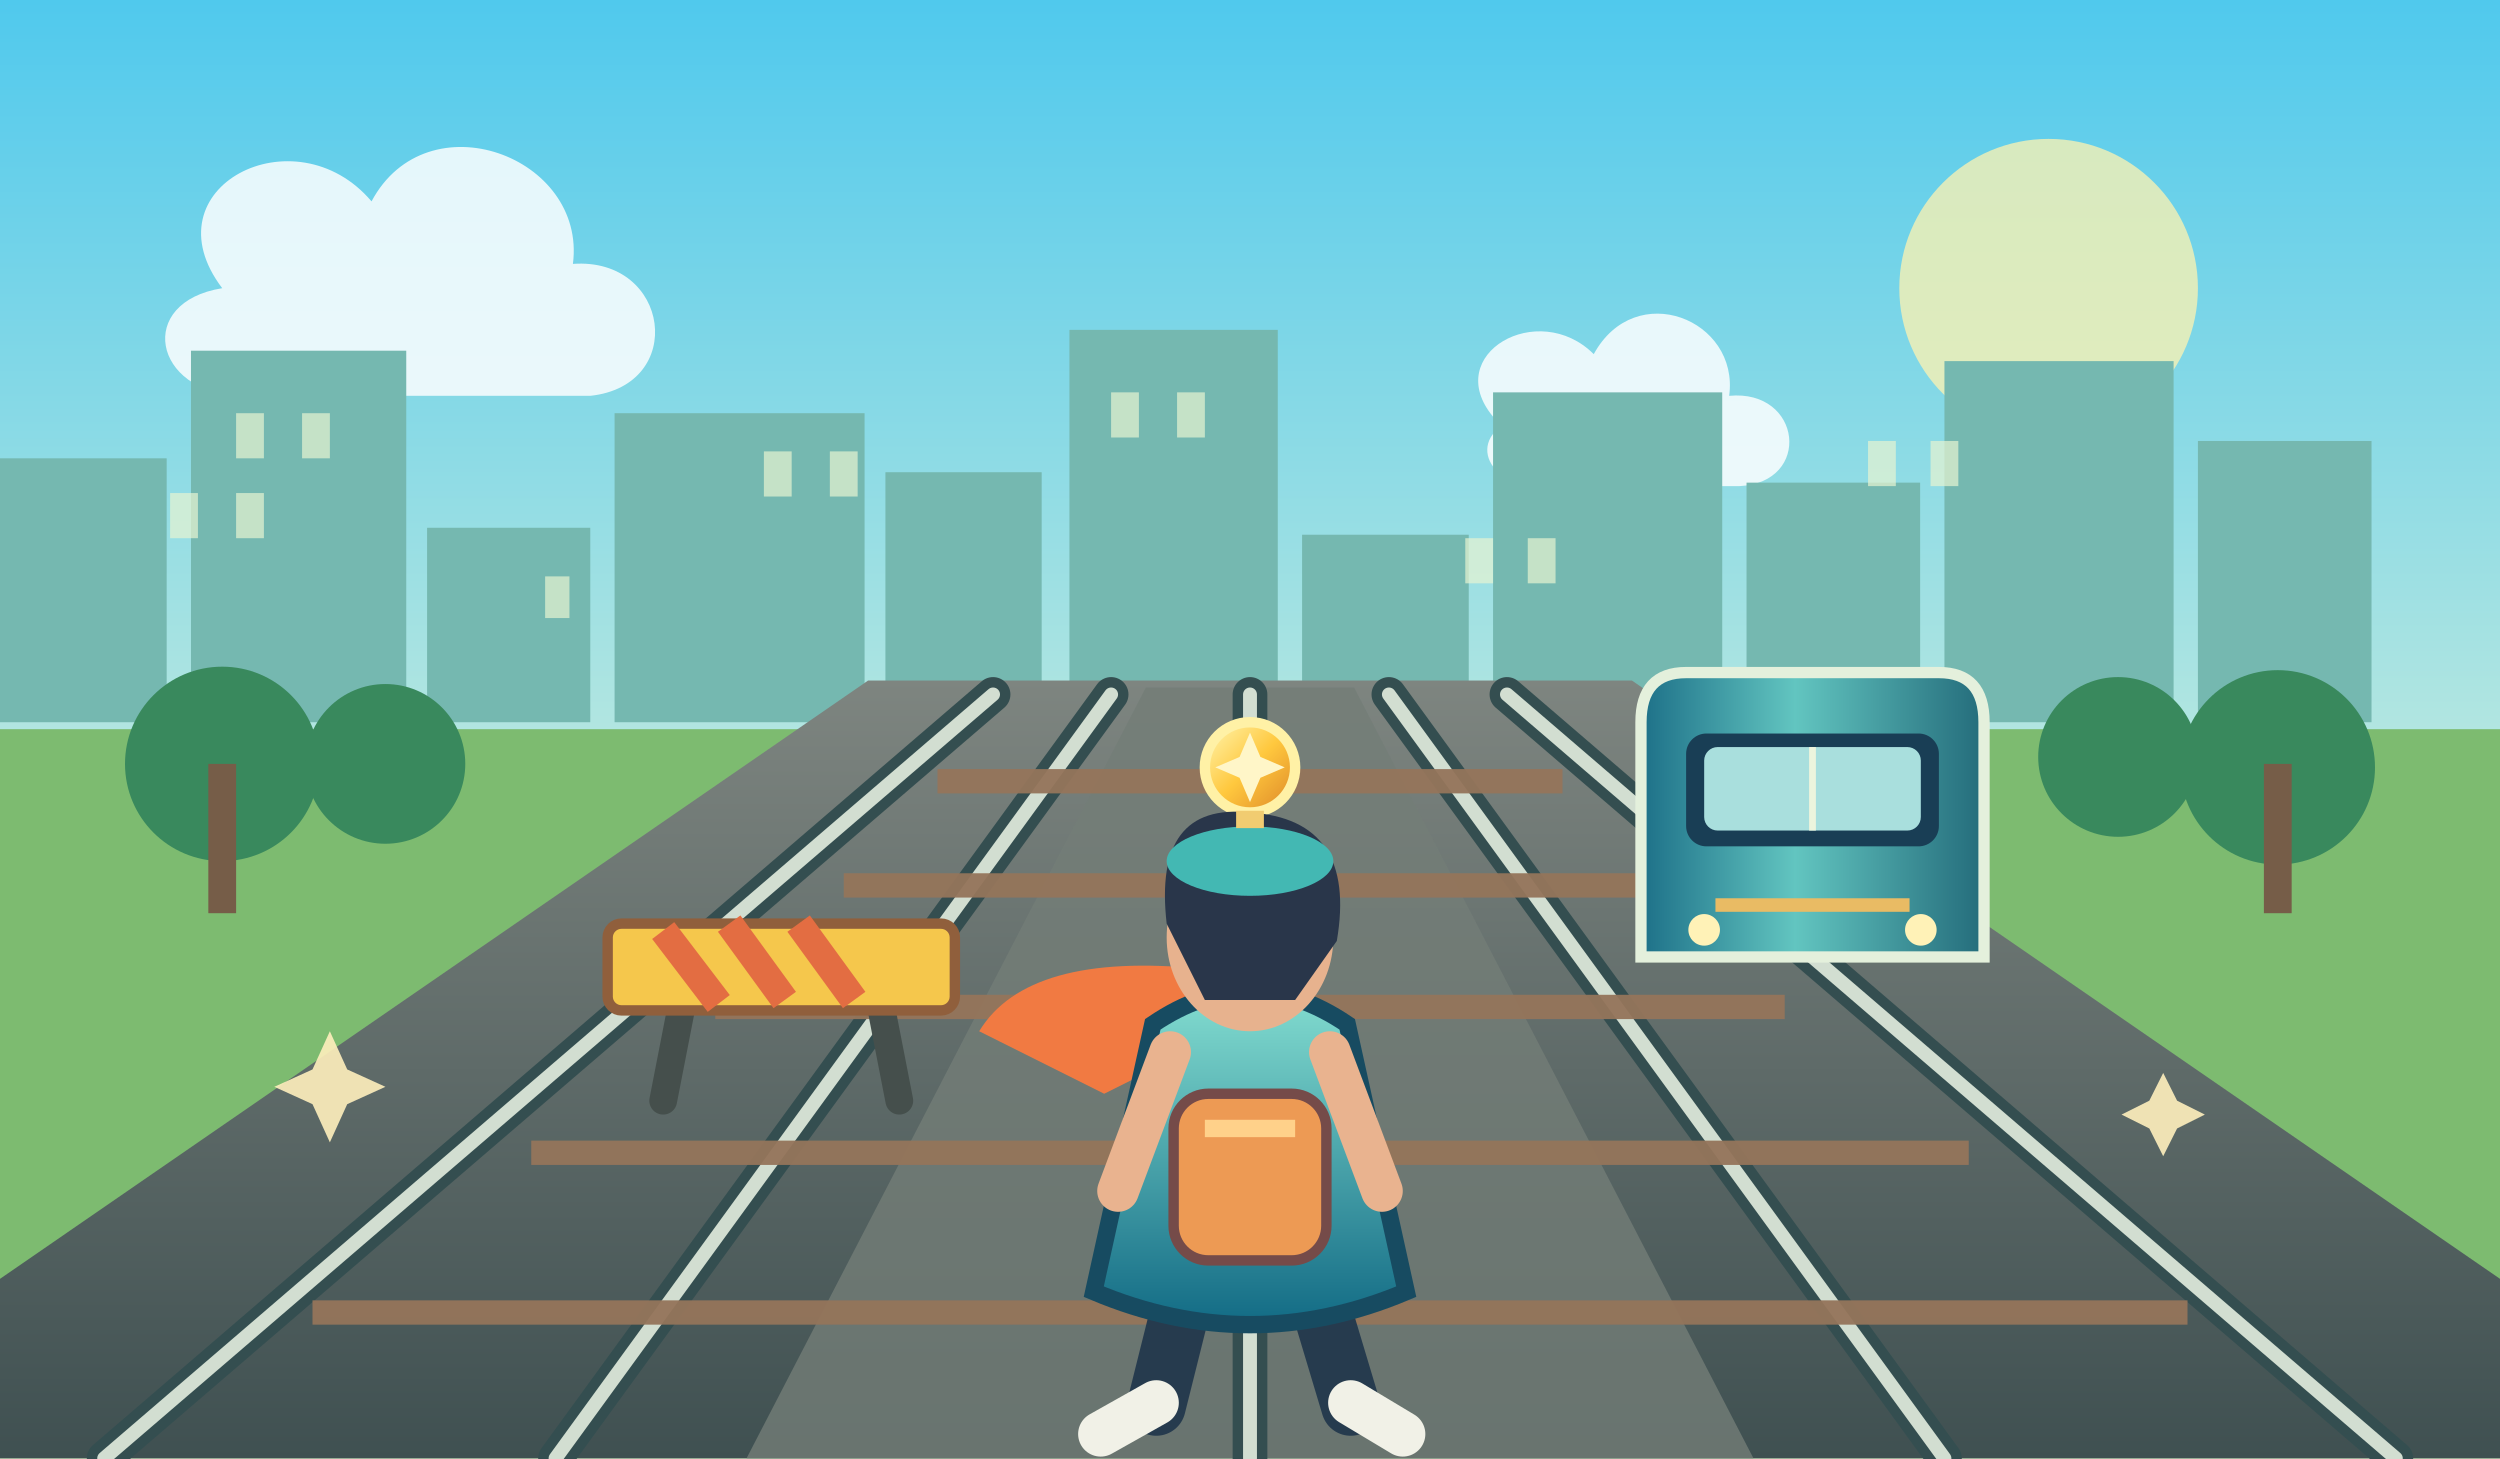
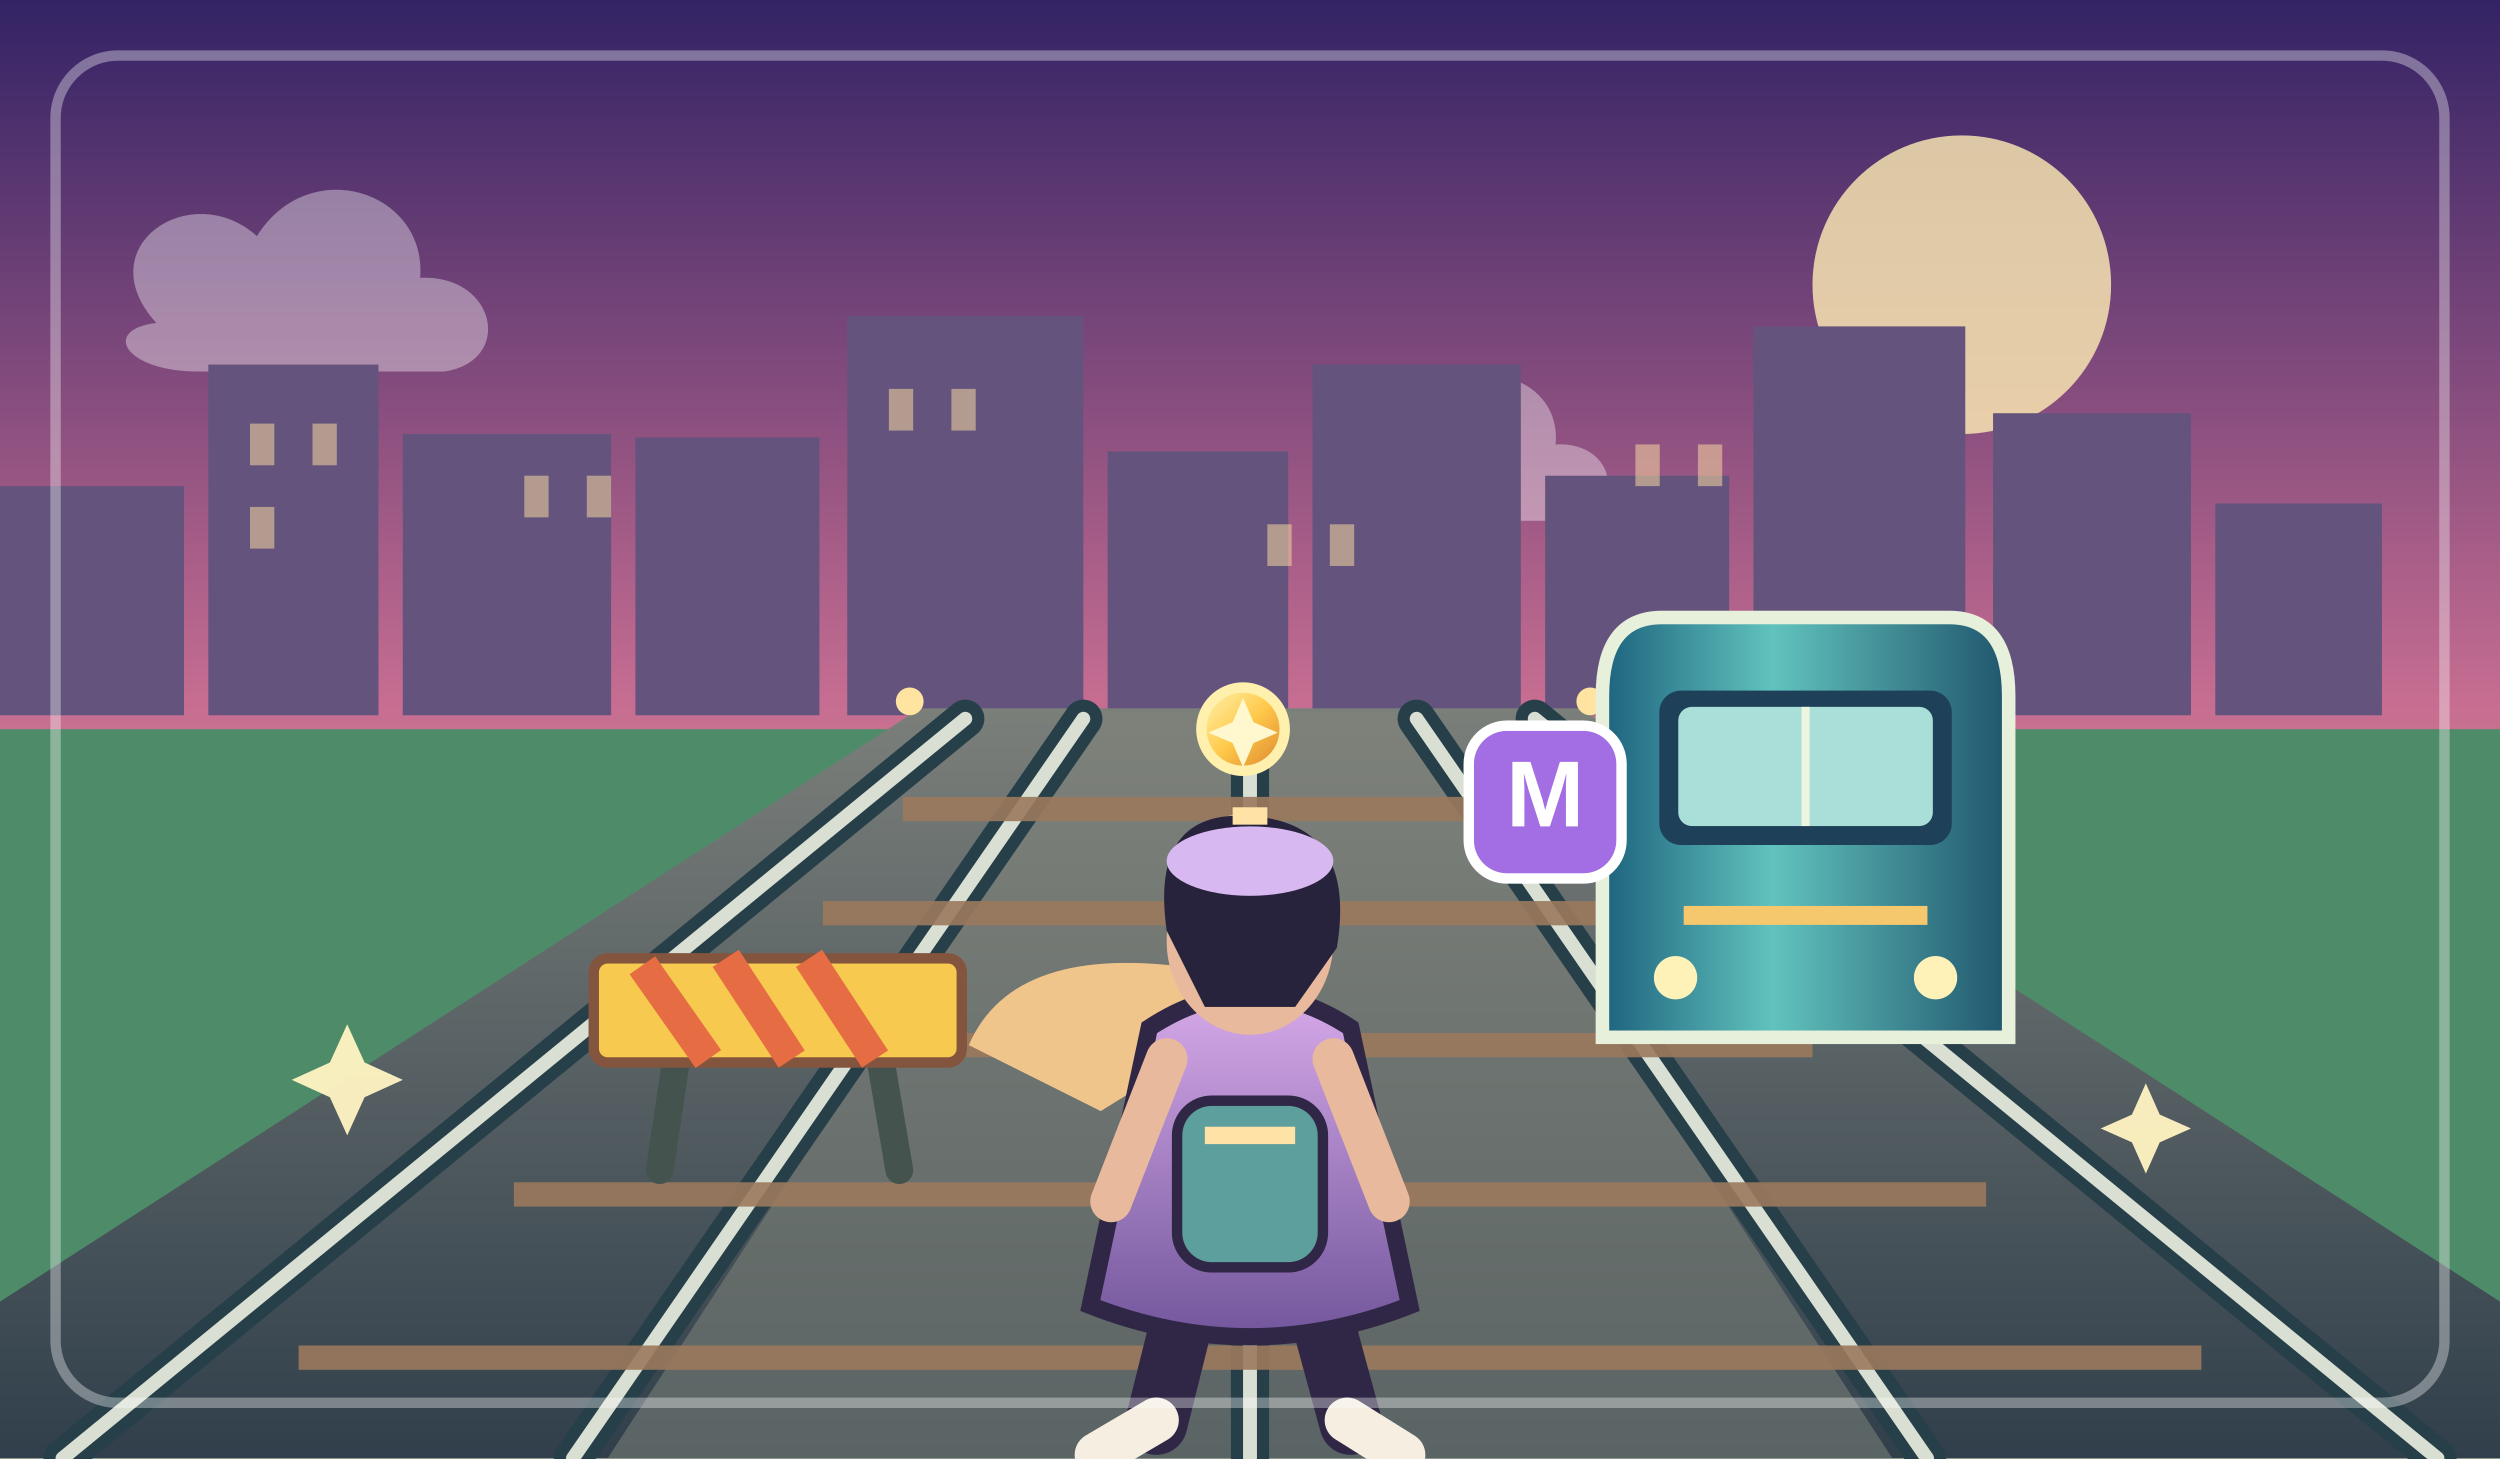
<svg xmlns="http://www.w3.org/2000/svg" viewBox="0 0 720 420">
  <defs>
    <linearGradient id="sky" x2="0" y2="1">
-       <stop stop-color="#50c9ed" />
-       <stop offset=".56" stop-color="#bde9df" />
-       <stop offset="1" stop-color="#d9e9ba" />
+       <stop stop-color="#332365" />
+       <stop offset=".48" stop-color="#c66d91" />
+       <stop offset="1" stop-color="#f5bd80" />
    </linearGradient>
-     <linearGradient id="track" x2="0" y2="1">
-       <stop stop-color="#7e8580" />
-       <stop offset="1" stop-color="#3f5051" />
+     <linearGradient id="rail" x2="0" y2="1">
+       <stop stop-color="#7b7f7a" />
+       <stop offset="1" stop-color="#303f4b" />
    </linearGradient>
    <linearGradient id="train" x2="1">
-       <stop stop-color="#1d7088" />
-       <stop offset=".45" stop-color="#62c5c0" />
-       <stop offset="1" stop-color="#246c7b" />
+       <stop stop-color="#1d627e" />
+       <stop offset=".42" stop-color="#61c3bd" />
+       <stop offset="1" stop-color="#20556d" />
    </linearGradient>
-     <linearGradient id="jacket" x2="0" y2="1">
-       <stop stop-color="#83ddd0" />
-       <stop offset="1" stop-color="#126b85" />
+     <linearGradient id="coat" x2="0" y2="1">
+       <stop stop-color="#d6a9e8" />
+       <stop offset="1" stop-color="#72569c" />
    </linearGradient>
-     <linearGradient id="coin" x2="1" y2="1">
-       <stop stop-color="#fff8b5" />
-       <stop offset=".5" stop-color="#ffc83e" />
-       <stop offset="1" stop-color="#dc8527" />
+     <linearGradient id="gold" x2="1" y2="1">
+       <stop stop-color="#fff6b8" />
+       <stop offset=".5" stop-color="#ffc94a" />
+       <stop offset="1" stop-color="#d9812c" />
    </linearGradient>
  </defs>
  <rect width="720" height="420" fill="url(#sky)" />
-   <circle cx="590" cy="83" r="43" fill="#fff3b0" opacity=".75" />
-   <g fill="#fff" opacity=".83">
-     <path d="M64 83c-22-29 21-51 43-25 16-30 62-13 58 18 28-2 33 35 5 38H69c-25-1-30-27-5-31Z" />
-     <path d="M430 120c-15-18 13-34 29-18 12-22 42-10 39 12 21-2 24 25 3 26h-57c-18 0-22-17-4-20Z" />
+   <circle cx="565" cy="82" r="43" fill="#ffedb4" opacity=".8" />
+   <g fill="#fff" opacity=".37">
+     <path d="M45 93c-20-22 10-42 29-25 15-24 49-13 47 12 22-1 27 24 7 27H57c-21 0-28-12-12-14Z" />
+     <path d="M390 135c-14-17 8-29 24-16 10-19 36-10 34 9 18-1 21 20 3 22h-48c-17 0-24-10-13-15Z" />
  </g>
-   <g fill="#75b8b0">
-     <path d="M0 208V132h48v76H0zm55 0V101h62v107H55zm68 0v-56h47v56h-47zm54 0V119h72v89h-72zm78 0v-72h45v72h-45zm53 0V95h60v113h-60zm67 0v-54h48v54h-48zm55 0V113h66v95h-66zm73 0v-69h50v69h-50zm57 0V104h66v104h-66zm73 0v-81h50v81h-50z" />
+   <g fill="#64547d">
+     <path d="M0 206v-66h53v66zm60 0V105h49v101zm56 0v-81h60v81zm67 0V126h53v80zm61 0V91h68v115zm75 0v-76h52v76zm59 0V105h60v101zm67 0v-69h53v69zm60 0V94h61v112zm69 0v-87h57v87zm64 0v-61h48v61z" />
  </g>
-   <g fill="#e7f4d2" opacity=".7">
-     <path d="M68 119h8v13h-8zm19 0h8v13h-8zm-19 23h8v13h-8zm-19 0h8v13h-8zm108 24h7v12h-7zm63-36h8v13h-8zm19 0h8v13h-8zm81-17h8v13h-8zm19 0h8v13h-8zm83 42h8v13h-8zm18 0h8v13h-8zm98-28h8v13h-8zm18 0h8v13h-8z" />
+   <g fill="#f5d59e" opacity=".55">
+     <path d="M72 122h7v12h-7zm18 0h7v12h-7zm-18 24h7v12h-7zm79-9h7v12h-7zm18 0h7v12h-7zm87-25h7v12h-7zm18 0h7v12h-7zm91 39h7v12h-7zm18 0h7v12h-7zm88-23h7v12h-7zm18 0h7v12h-7z" />
  </g>
-   <path d="M0 210h720v210H0z" fill="#7dbb70" />
-   <path d="M250 196 470 196 795 420H-75Z" fill="url(#track)" />
-   <path d="M330 198 390 198 505 420H215Z" fill="#737d77" opacity=".8" />
+   <path d="M0 210h720v210H0z" fill="#4e8c69" />
+   <path d="M265 204 455 204 790 420H-70Z" fill="url(#rail)" />
+   <path d="M315 205 405 205 545 420H175Z" fill="#80857a" opacity=".53" />
  <g fill="none" stroke-linecap="round">
-     <path d="M286 200 30 420M320 200 160 420M360 200 360 420M400 200 560 420M434 200 690 420" stroke="#344e50" stroke-width="10" />
-     <path d="M286 200 30 420M320 200 160 420M360 200 360 420M400 200 560 420M434 200 690 420" stroke="#d2ded1" stroke-width="4" />
+     <path d="M278 207 18 420M312 207 165 420M360 207 360 420M408 207 555 420M442 207 702 420" stroke="#263f49" stroke-width="11" />
+     <path d="M278 207 18 420M312 207 165 420M360 207 360 420M408 207 555 420M442 207 702 420" stroke="#d9dfd2" stroke-width="4" />
  </g>
-   <g stroke="#94745a" stroke-width="7" opacity=".95">
-     <path d="M270 225h180M243 255h234M206 290h308M153 332h414M90 378h540" />
+   <g stroke="#9a795c" stroke-width="7" opacity=".9">
+     <path d="M260 233h200M237 263h246M198 301h324M148 344h424M86 391h548" />
  </g>
-   <g fill="#39895d">
-     <circle cx="64" cy="220" r="28" />
-     <circle cx="111" cy="220" r="23" />
-     <circle cx="656" cy="221" r="28" />
-     <circle cx="610" cy="218" r="23" />
+   <g fill="#ffe3a0">
+     <circle cx="262" cy="202" r="4" />
+     <circle cx="458" cy="202" r="4" />
  </g>
-   <g fill="#765d48">
-     <path d="M60 220h8v43h-8zm592 0h8v43h-8z" />
+   <g transform="translate(520 195) scale(.78)">
+     <path d="M-75 7q0-29 22-29h106q22 0 22 29v126H-75Z" fill="url(#train)" stroke="#e7f0db" stroke-width="5" />
+     <rect x="-54" y="5" width="108" height="57" rx="8" fill="#1e4058" />
+     <rect x="-47" y="11" width="94" height="44" rx="5" fill="#a9ded9" />
+     <path d="M0 11v44" stroke="#edf6df" stroke-width="3" />
+     <path d="M-45 88h90" stroke="#f5c86e" stroke-width="7" />
+     <circle cx="-48" cy="111" r="8" fill="#fff2b9" />
+     <circle cx="48" cy="111" r="8" fill="#fff2b9" />
  </g>
-   <g transform="translate(522 208) scale(.65)">
-     <path d="M-76 0q0-22 20-22h112q20 0 20 22v104h-152Z" fill="url(#train)" stroke="#e4f0dc" stroke-width="5" />
-     <rect x="-56" y="5" width="112" height="50" rx="9" fill="#193e55" />
-     <rect x="-48" y="11" width="96" height="37" rx="6" fill="#a9dfdd" />
-     <path d="M0 11v37" stroke="#edf5dd" stroke-width="3" />
-     <path d="M-43 81h86" stroke="#e9bb64" stroke-width="6" />
-     <circle cx="-48" cy="92" r="7" fill="#fff2b7" />
-     <circle cx="48" cy="92" r="7" fill="#fff2b7" />
+   <g transform="translate(224 286)">
+     <path d="M-27 4-34 51m61-47 8 47" stroke="#45534e" stroke-width="8" stroke-linecap="round" />
+     <rect x="-53" y="-10" width="106" height="30" rx="4" fill="#f7c94f" stroke="#84553e" stroke-width="3" />
+     <path d="m-39-8 19 27m5-29 19 29m5-29 19 29" stroke="#e56c43" stroke-width="9" />
  </g>
-   <g transform="translate(225 273)">
-     <path d="M-26 3-34 44m60-41 8 41" stroke="#454f4c" stroke-width="8" stroke-linecap="round" />
-     <rect x="-50" y="-7" width="100" height="25" rx="4" fill="#f5c74c" stroke="#905f3c" stroke-width="3" />
-     <path d="m-34-5 16 21m3-23 16 22m4-22 16 22" stroke="#e36d42" stroke-width="8" />
+   <g fill="url(#gold)" stroke="#fff1ad" stroke-width="3">
+     <circle cx="358" cy="210" r="12" />
+     <circle cx="358" cy="252" r="16" />
+     <circle cx="358" cy="302" r="21" />
  </g>
-   <g fill="url(#coin)" stroke="#fff1a6" stroke-width="3">
-     <circle cx="360" cy="221" r="13" />
-     <circle cx="360" cy="265" r="16" />
-     <circle cx="360" cy="316" r="19" />
+   <g fill="#fff8cf">
+     <path d="m358 201 3 7 7 3-7 3-3 7-3-7-7-3 7-3z" />
+     <path d="m358 240 4 8 8 4-8 4-4 8-4-8-8-4 8-4z" />
+     <path d="m358 287 5 10 10 5-10 5-5 10-5-10-10-5 10-5z" />
  </g>
-   <g fill="#fff6c8">
-     <path d="m360 211 3 7 7 3-7 3-3 7-3-7-7-3 7-3z" />
-     <path d="m360 253 4 8 8 4-8 4-4 8-4-8-8-4 8-4z" />
-     <path d="m360 301 4 9 9 4-9 4-4 9-4-9-9-4 9-4z" />
+   <g transform="translate(445 231)">
+     <rect x="-22" y="-22" width="44" height="44" rx="11" fill="#a36de4" stroke="#fff" stroke-width="3" />
+     <text x="0" y="7" text-anchor="middle" font-family="Arial" font-size="27" font-weight="900" fill="#fff">M</text>
  </g>
-   <g transform="translate(360 330)">
-     <path d="M-14-51q-50-5-64 18l36 18 30-15Z" fill="#f17a42" />
-     <path d="M-17 35-27 75m44-40 12 40" stroke="#263b4e" stroke-width="17" stroke-linecap="round" />
-     <path d="M-27 74-43 83m72-9 15 9" stroke="#f1f1e7" stroke-width="13" stroke-linecap="round" />
-     <path d="M-28-35q28-19 56 0l17 77q-45 19-90 0Z" fill="url(#jacket)" stroke="#174b61" stroke-width="5" />
-     <rect x="-22" y="-15" width="44" height="48" rx="10" fill="#ed9a54" stroke="#754b49" stroke-width="3" />
-     <path d="M-13-5h26" stroke="#ffd18a" stroke-width="5" />
-     <path d="M-23-27-38 13m61-40 15 40" stroke="#e9b38f" stroke-width="12" stroke-linecap="round" />
-     <ellipse cy="-60" rx="24" ry="27" fill="#e7b28e" />
-     <path d="M-24-64q-4-35 24-32 31 2 25 37L13-42h-26Z" fill="#29364a" />
-     <ellipse cy="-82" rx="24" ry="10" fill="#43b8b3" />
-     <path d="M-4-94h8" stroke="#f1cc71" stroke-width="5" />
+   <g transform="translate(360 332)">
+     <path d="M-15-53q-53-8-66 22l38 19 29-18Z" fill="#f0c58b" />
+     <path d="M-16 34-27 78m44-44 12 44" stroke="#302746" stroke-width="18" stroke-linecap="round" />
+     <path d="M-27 77-44 87m72-10 16 10" stroke="#f5eee1" stroke-width="13" stroke-linecap="round" />
+     <path d="M-29-36q29-19 58 0l17 80q-46 18-92 0Z" fill="url(#coat)" stroke="#302746" stroke-width="5" />
+     <rect x="-21" y="-15" width="42" height="48" rx="10" fill="#5c9f9d" stroke="#302746" stroke-width="3" />
+     <path d="M-13-5h26" stroke="#ffe3a6" stroke-width="5" />
+     <path d="M-24-27-40 14m64-41 16 41" stroke="#e8b99c" stroke-width="12" stroke-linecap="round" />
+     <ellipse cy="-61" rx="24" ry="27" fill="#e8b99c" />
+     <path d="M-24-64q-5-35 24-33 31 2 25 38L13-42h-26Z" fill="#28233c" />
+     <ellipse cy="-84" rx="24" ry="10" fill="#d8b8f0" />
+     <path d="M-5-97h10" stroke="#ffe3a6" stroke-width="5" />
  </g>
-   <g fill="#fff0bd" opacity=".9">
-     <path d="m95 297 5 11 11 5-11 5-5 11-5-11-11-5 11-5z" />
-     <path d="m623 309 4 8 8 4-8 4-4 8-4-8-8-4 8-4z" />
+   <g fill="#fff3c1" opacity=".95">
+     <path d="m100 295 5 11 11 5-11 5-5 11-5-11-11-5 11-5z" />
+     <path d="m618 312 4 9 9 4-9 4-4 9-4-9-9-4 9-4z" />
  </g>
+   <rect x="16" y="16" width="688" height="388" rx="18" fill="none" stroke="rgba(255,255,255,.35)" stroke-width="3" />
</svg>
